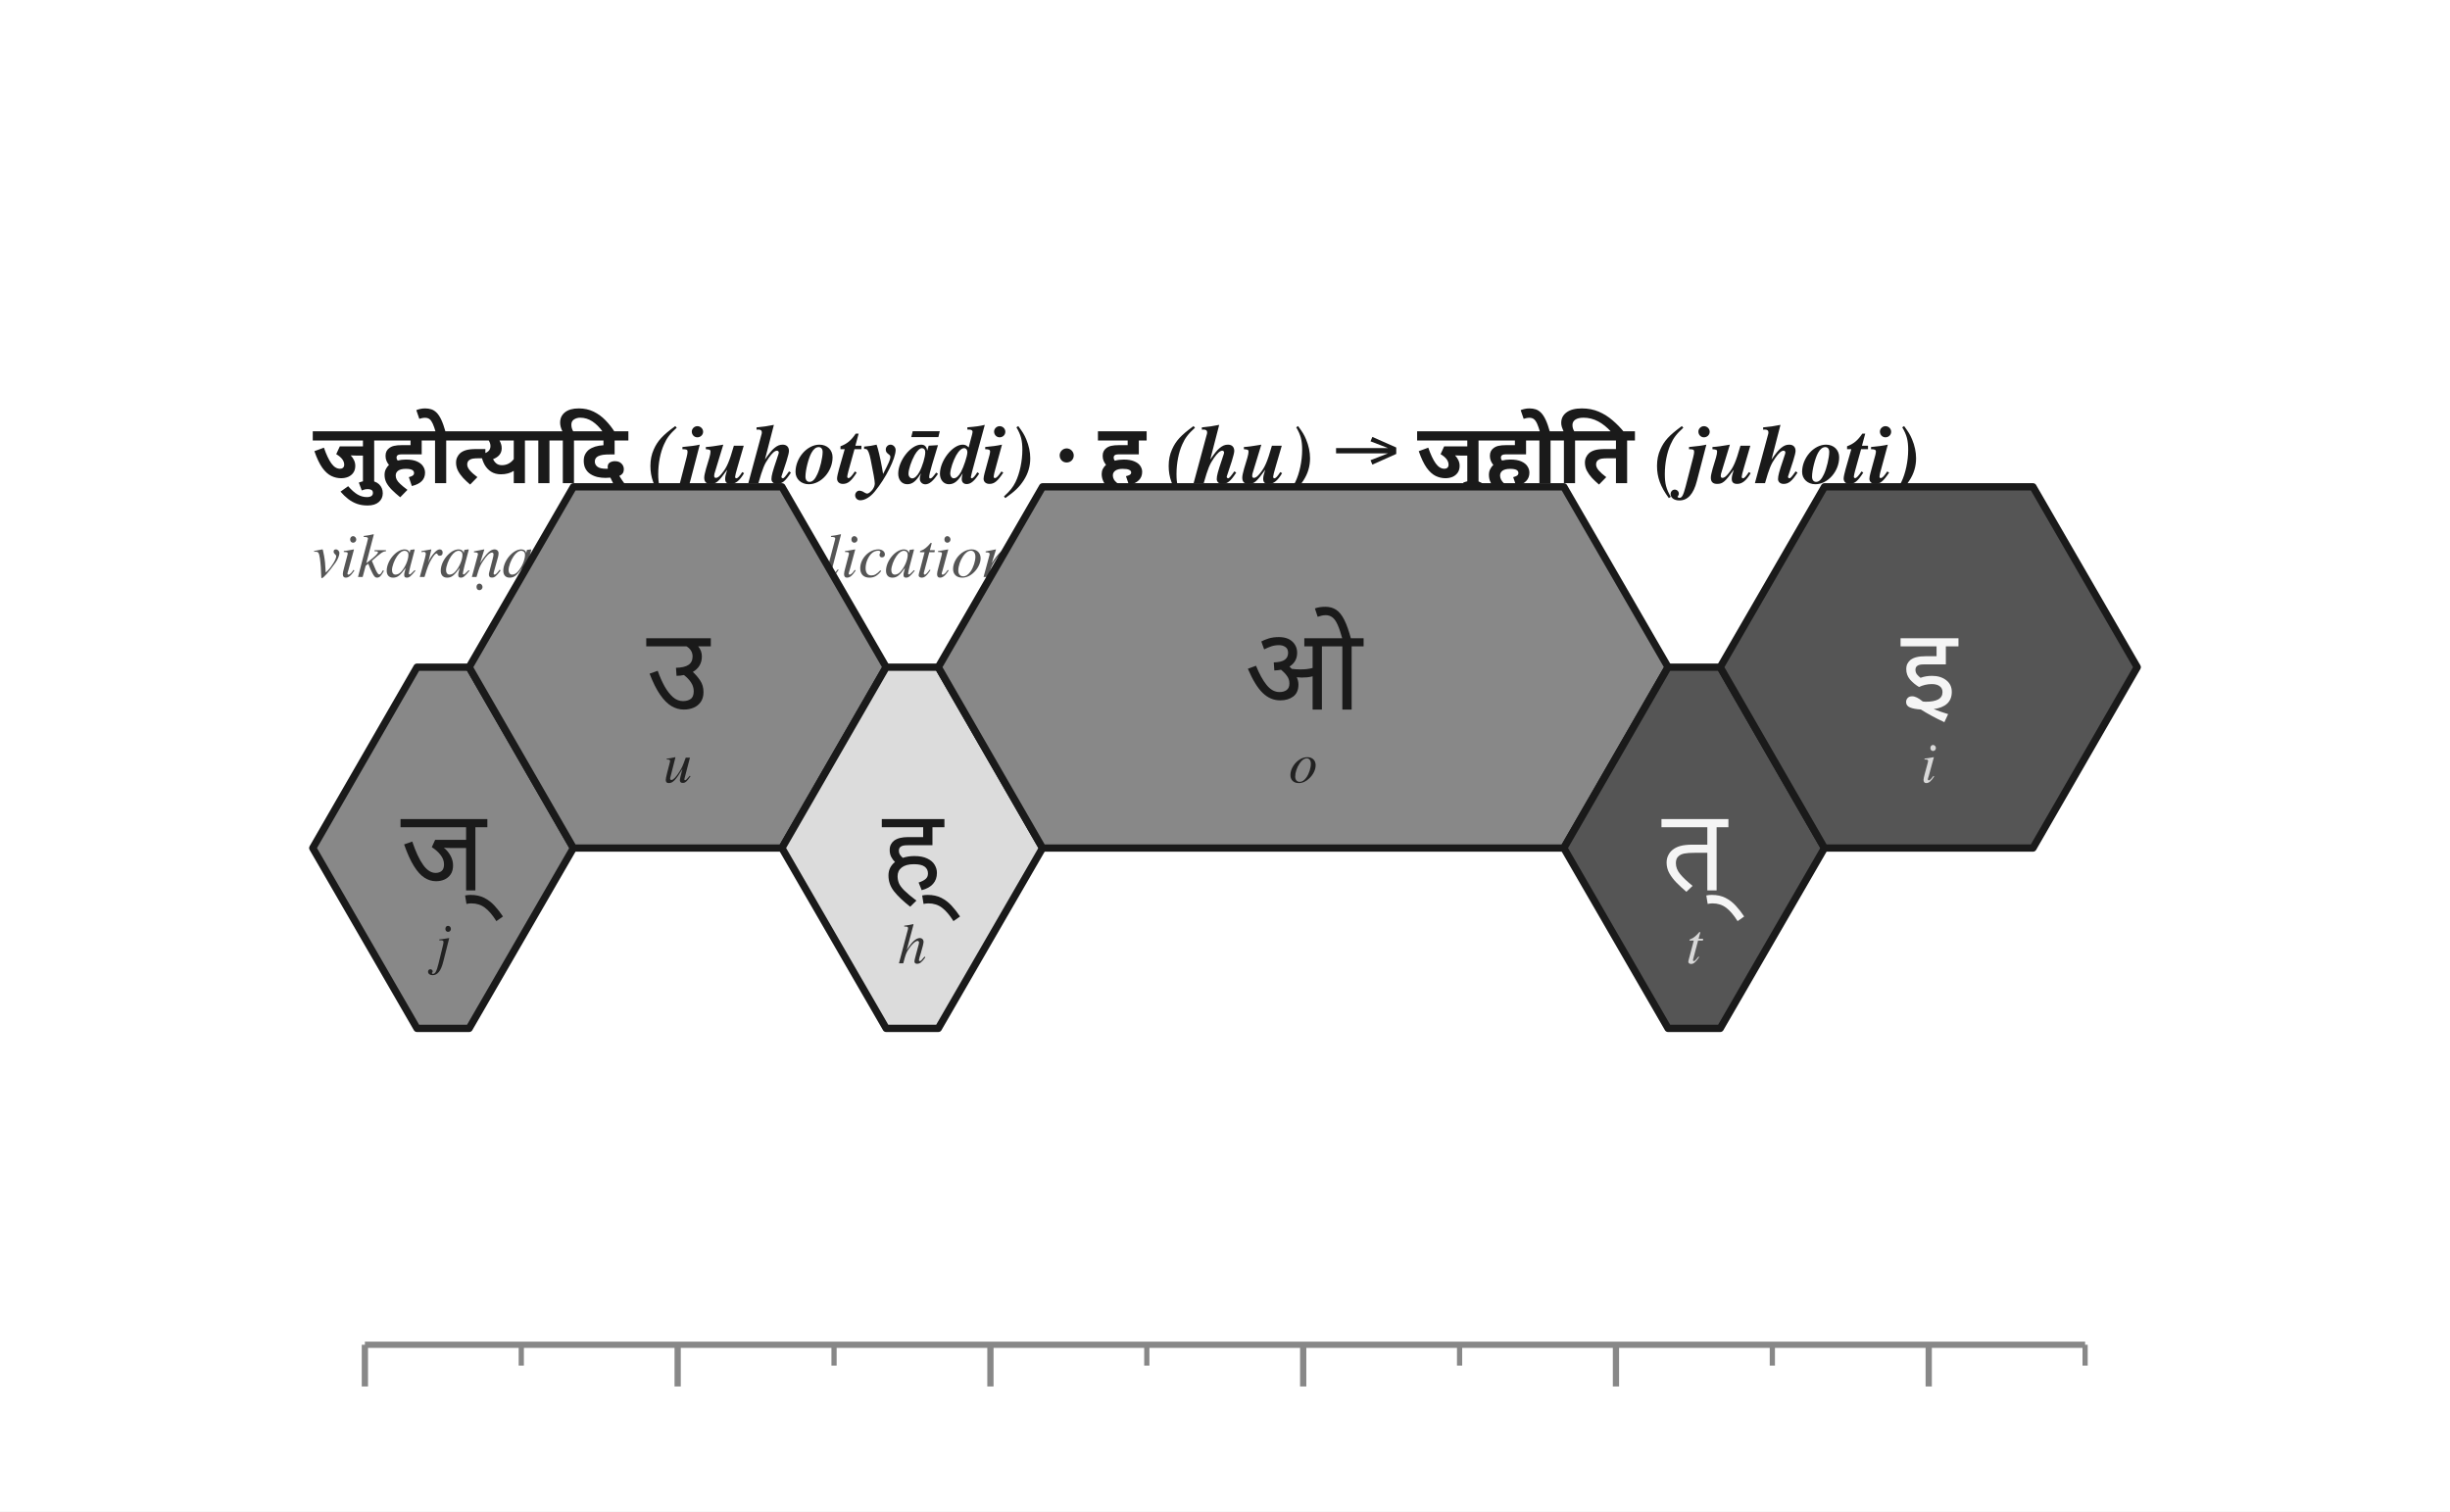
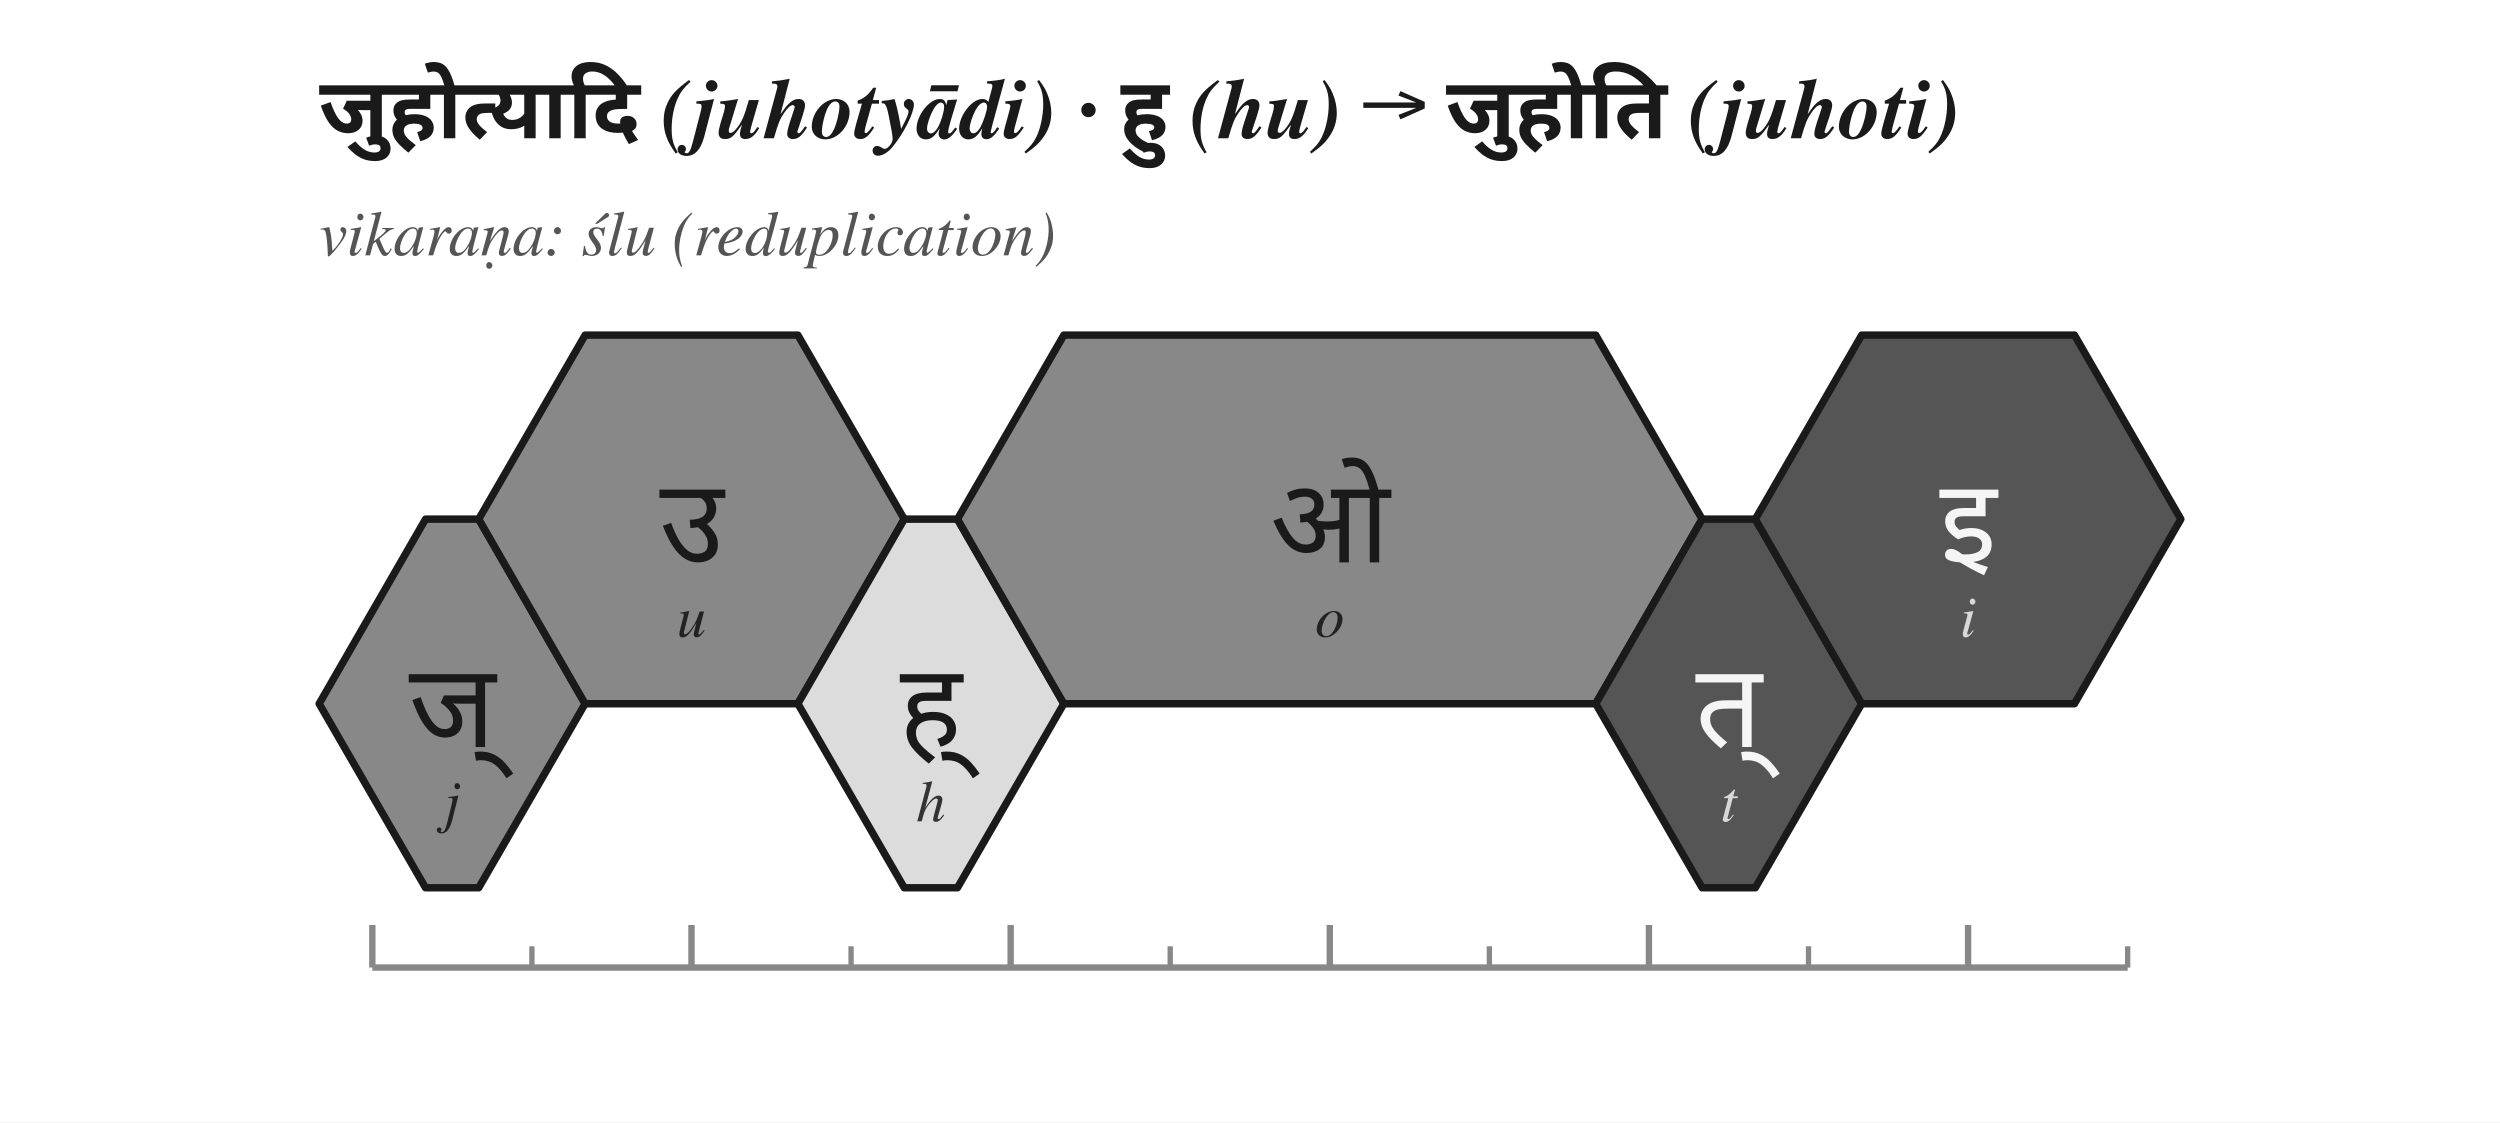
- <svg xmlns="http://www.w3.org/2000/svg" viewBox="0 0 470 290" width="470" height="290">
-   <rect x="0" y="0" width="470" height="290" fill="white" />
-   <text x="60.0" y="92.7" font-family="Charter, Georgia, Times, serif" font-size="16" font-weight="600" fill="#1a1a1a">
+ <svg xmlns="http://www.w3.org/2000/svg" viewBox="0 0 470 211" width="470" height="211">
+   <rect x="0" y="0" width="470" height="211" fill="white" />
+   <text x="60.0" y="26.0" font-family="Charter, Georgia, Times, serif" font-size="16" font-weight="600" fill="#1a1a1a">
    <tspan font-family="Noto Sans Devanagari, Kohinoor Devanagari, Devanagari MT, Arial Unicode MS, sans-serif">जुहोत्यादि</tspan>
    <tspan font-style="italic">(juhotyādi)</tspan>  ·  <tspan font-family="Noto Sans Devanagari, Kohinoor Devanagari, Devanagari MT, Arial Unicode MS, sans-serif">हु</tspan>
    <tspan font-style="italic">(hu)</tspan> → <tspan font-family="Noto Sans Devanagari, Kohinoor Devanagari, Devanagari MT, Arial Unicode MS, sans-serif" font-weight="700">जुहोति</tspan>
    <tspan font-style="italic">(juhoti)</tspan>
  </text>
-   <text x="60.0" y="110.7" font-family="Charter, Georgia, Times, serif" font-size="12" font-style="italic" fill="#555">vikaraṇa: ślu (reduplication)</text>
-   <g transform="translate(85.0,180.0)">
+   <text x="60.0" y="48.0" font-family="Charter, Georgia, Times, serif" font-size="12" font-style="italic" fill="#555">vikaraṇa: ślu (reduplication)</text>
+   <g transform="translate(85.0,149.6)">
    <polygon points="-5.0,-52.0 5.0,-52.0 25.0,-17.3 5.0,17.3 -5.0,17.3 -25.0,-17.3" fill="#888888" stroke="#1a1a1a" stroke-width="1.4" stroke-linejoin="round" />
    <text x="0.0" y="-16.8" font-family="Noto Sans Devanagari, Kohinoor Devanagari, Devanagari MT, Arial Unicode MS, sans-serif" font-size="22" font-weight="500" text-anchor="middle" dominant-baseline="middle" fill="#1a1a1a">ज्</text>
    <text x="0.0" y="1.7" font-family="Charter, Georgia, Times, serif" font-size="11" font-style="italic" text-anchor="middle" dominant-baseline="middle" fill="#222222">j</text>
  </g>
-   <g transform="translate(85.0,180.0)">
+   <g transform="translate(85.0,149.6)">
    <polygon points="25.0,-86.6 65.0,-86.6 85.0,-52.0 65.0,-17.3 25.0,-17.3 5.0,-52.0" fill="#888888" stroke="#1a1a1a" stroke-width="1.4" stroke-linejoin="round" />
    <text x="45.0" y="-51.5" font-family="Noto Sans Devanagari, Kohinoor Devanagari, Devanagari MT, Arial Unicode MS, sans-serif" font-size="22" font-weight="500" text-anchor="middle" dominant-baseline="middle" fill="#1a1a1a">उ</text>
    <text x="45.0" y="-33.0" font-family="Charter, Georgia, Times, serif" font-size="11" font-style="italic" text-anchor="middle" dominant-baseline="middle" fill="#222222">u</text>
  </g>
-   <g transform="translate(85.0,180.0)">
+   <g transform="translate(85.0,149.6)">
    <polygon points="85.0,-52.0 95.0,-52.0 115.0,-17.3 95.0,17.3 85.0,17.3 65.0,-17.3" fill="#dcdcdc" stroke="#1a1a1a" stroke-width="1.4" stroke-linejoin="round" />
    <text x="90.0" y="-16.8" font-family="Noto Sans Devanagari, Kohinoor Devanagari, Devanagari MT, Arial Unicode MS, sans-serif" font-size="22" font-weight="500" text-anchor="middle" dominant-baseline="middle" fill="#1a1a1a">ह्</text>
    <text x="90.0" y="1.7" font-family="Charter, Georgia, Times, serif" font-size="11" font-style="italic" text-anchor="middle" dominant-baseline="middle" fill="#333333">h</text>
  </g>
-   <g transform="translate(85.0,180.0)">
+   <g transform="translate(85.0,149.6)">
    <polygon points="115.0,-86.6 215.0,-86.6 235.0,-52.0 215.0,-17.3 115.0,-17.3 95.0,-52.0" fill="#888888" stroke="#1a1a1a" stroke-width="1.4" stroke-linejoin="round" />
    <text x="165.0" y="-51.5" font-family="Noto Sans Devanagari, Kohinoor Devanagari, Devanagari MT, Arial Unicode MS, sans-serif" font-size="22" font-weight="500" text-anchor="middle" dominant-baseline="middle" fill="#1a1a1a">ओ</text>
    <text x="165.0" y="-33.0" font-family="Charter, Georgia, Times, serif" font-size="11" font-style="italic" text-anchor="middle" dominant-baseline="middle" fill="#222222">o</text>
  </g>
-   <g transform="translate(85.0,180.0)">
+   <g transform="translate(85.0,149.6)">
    <polygon points="235.0,-52.0 245.0,-52.0 265.0,-17.3 245.0,17.3 235.0,17.3 215.0,-17.3" fill="#555555" stroke="#1a1a1a" stroke-width="1.4" stroke-linejoin="round" />
    <text x="240.0" y="-16.8" font-family="Noto Sans Devanagari, Kohinoor Devanagari, Devanagari MT, Arial Unicode MS, sans-serif" font-size="22" font-weight="500" text-anchor="middle" dominant-baseline="middle" fill="#f5f5f5">त्</text>
    <text x="240.0" y="1.7" font-family="Charter, Georgia, Times, serif" font-size="11" font-style="italic" text-anchor="middle" dominant-baseline="middle" fill="#d8d8d8">t</text>
  </g>
-   <g transform="translate(85.0,180.0)">
+   <g transform="translate(85.0,149.6)">
    <polygon points="265.0,-86.6 305.0,-86.6 325.0,-52.0 305.0,-17.3 265.0,-17.3 245.0,-52.0" fill="#555555" stroke="#1a1a1a" stroke-width="1.4" stroke-linejoin="round" />
    <text x="285.0" y="-51.5" font-family="Noto Sans Devanagari, Kohinoor Devanagari, Devanagari MT, Arial Unicode MS, sans-serif" font-size="22" font-weight="500" text-anchor="middle" dominant-baseline="middle" fill="#f5f5f5">इ</text>
    <text x="285.0" y="-33.0" font-family="Charter, Georgia, Times, serif" font-size="11" font-style="italic" text-anchor="middle" dominant-baseline="middle" fill="#d8d8d8">i</text>
  </g>
-   <line x1="70.0" y1="258.0" x2="400.0" y2="258.0" stroke="#888" stroke-width="1.2" />
-   <line x1="70.0" y1="258.0" x2="70.0" y2="266.0" stroke="#888" stroke-width="1.2" />
-   <line x1="100.0" y1="258.0" x2="100.0" y2="262.0" stroke="#888" stroke-width="1.0" />
-   <line x1="130.0" y1="258.0" x2="130.0" y2="266.0" stroke="#888" stroke-width="1.2" />
-   <line x1="160.0" y1="258.0" x2="160.0" y2="262.0" stroke="#888" stroke-width="1.0" />
-   <line x1="190.0" y1="258.0" x2="190.0" y2="266.0" stroke="#888" stroke-width="1.2" />
-   <line x1="220.0" y1="258.0" x2="220.0" y2="262.0" stroke="#888" stroke-width="1.0" />
-   <line x1="250.0" y1="258.0" x2="250.0" y2="266.0" stroke="#888" stroke-width="1.2" />
-   <line x1="280.0" y1="258.0" x2="280.0" y2="262.0" stroke="#888" stroke-width="1.0" />
-   <line x1="310.0" y1="258.0" x2="310.0" y2="266.0" stroke="#888" stroke-width="1.2" />
-   <line x1="340.0" y1="258.0" x2="340.0" y2="262.0" stroke="#888" stroke-width="1.0" />
-   <line x1="370.0" y1="258.0" x2="370.0" y2="266.0" stroke="#888" stroke-width="1.2" />
-   <line x1="400.0" y1="258.0" x2="400.0" y2="262.0" stroke="#888" stroke-width="1.0" />
+   <line x1="70.0" y1="181.9" x2="400.0" y2="181.9" stroke="#888" stroke-width="1.2" />
+   <line x1="70.0" y1="181.9" x2="70.0" y2="173.9" stroke="#888" stroke-width="1.2" />
+   <line x1="100.0" y1="181.9" x2="100.0" y2="177.9" stroke="#888" stroke-width="1.0" />
+   <line x1="130.0" y1="181.9" x2="130.0" y2="173.9" stroke="#888" stroke-width="1.2" />
+   <line x1="160.0" y1="181.9" x2="160.0" y2="177.9" stroke="#888" stroke-width="1.0" />
+   <line x1="190.0" y1="181.9" x2="190.0" y2="173.9" stroke="#888" stroke-width="1.2" />
+   <line x1="220.0" y1="181.9" x2="220.0" y2="177.9" stroke="#888" stroke-width="1.0" />
+   <line x1="250.0" y1="181.9" x2="250.0" y2="173.9" stroke="#888" stroke-width="1.2" />
+   <line x1="280.0" y1="181.9" x2="280.0" y2="177.9" stroke="#888" stroke-width="1.0" />
+   <line x1="310.0" y1="181.9" x2="310.0" y2="173.9" stroke="#888" stroke-width="1.2" />
+   <line x1="340.0" y1="181.9" x2="340.0" y2="177.9" stroke="#888" stroke-width="1.0" />
+   <line x1="370.0" y1="181.9" x2="370.0" y2="173.9" stroke="#888" stroke-width="1.2" />
+   <line x1="400.0" y1="181.9" x2="400.0" y2="177.9" stroke="#888" stroke-width="1.0" />
</svg>
